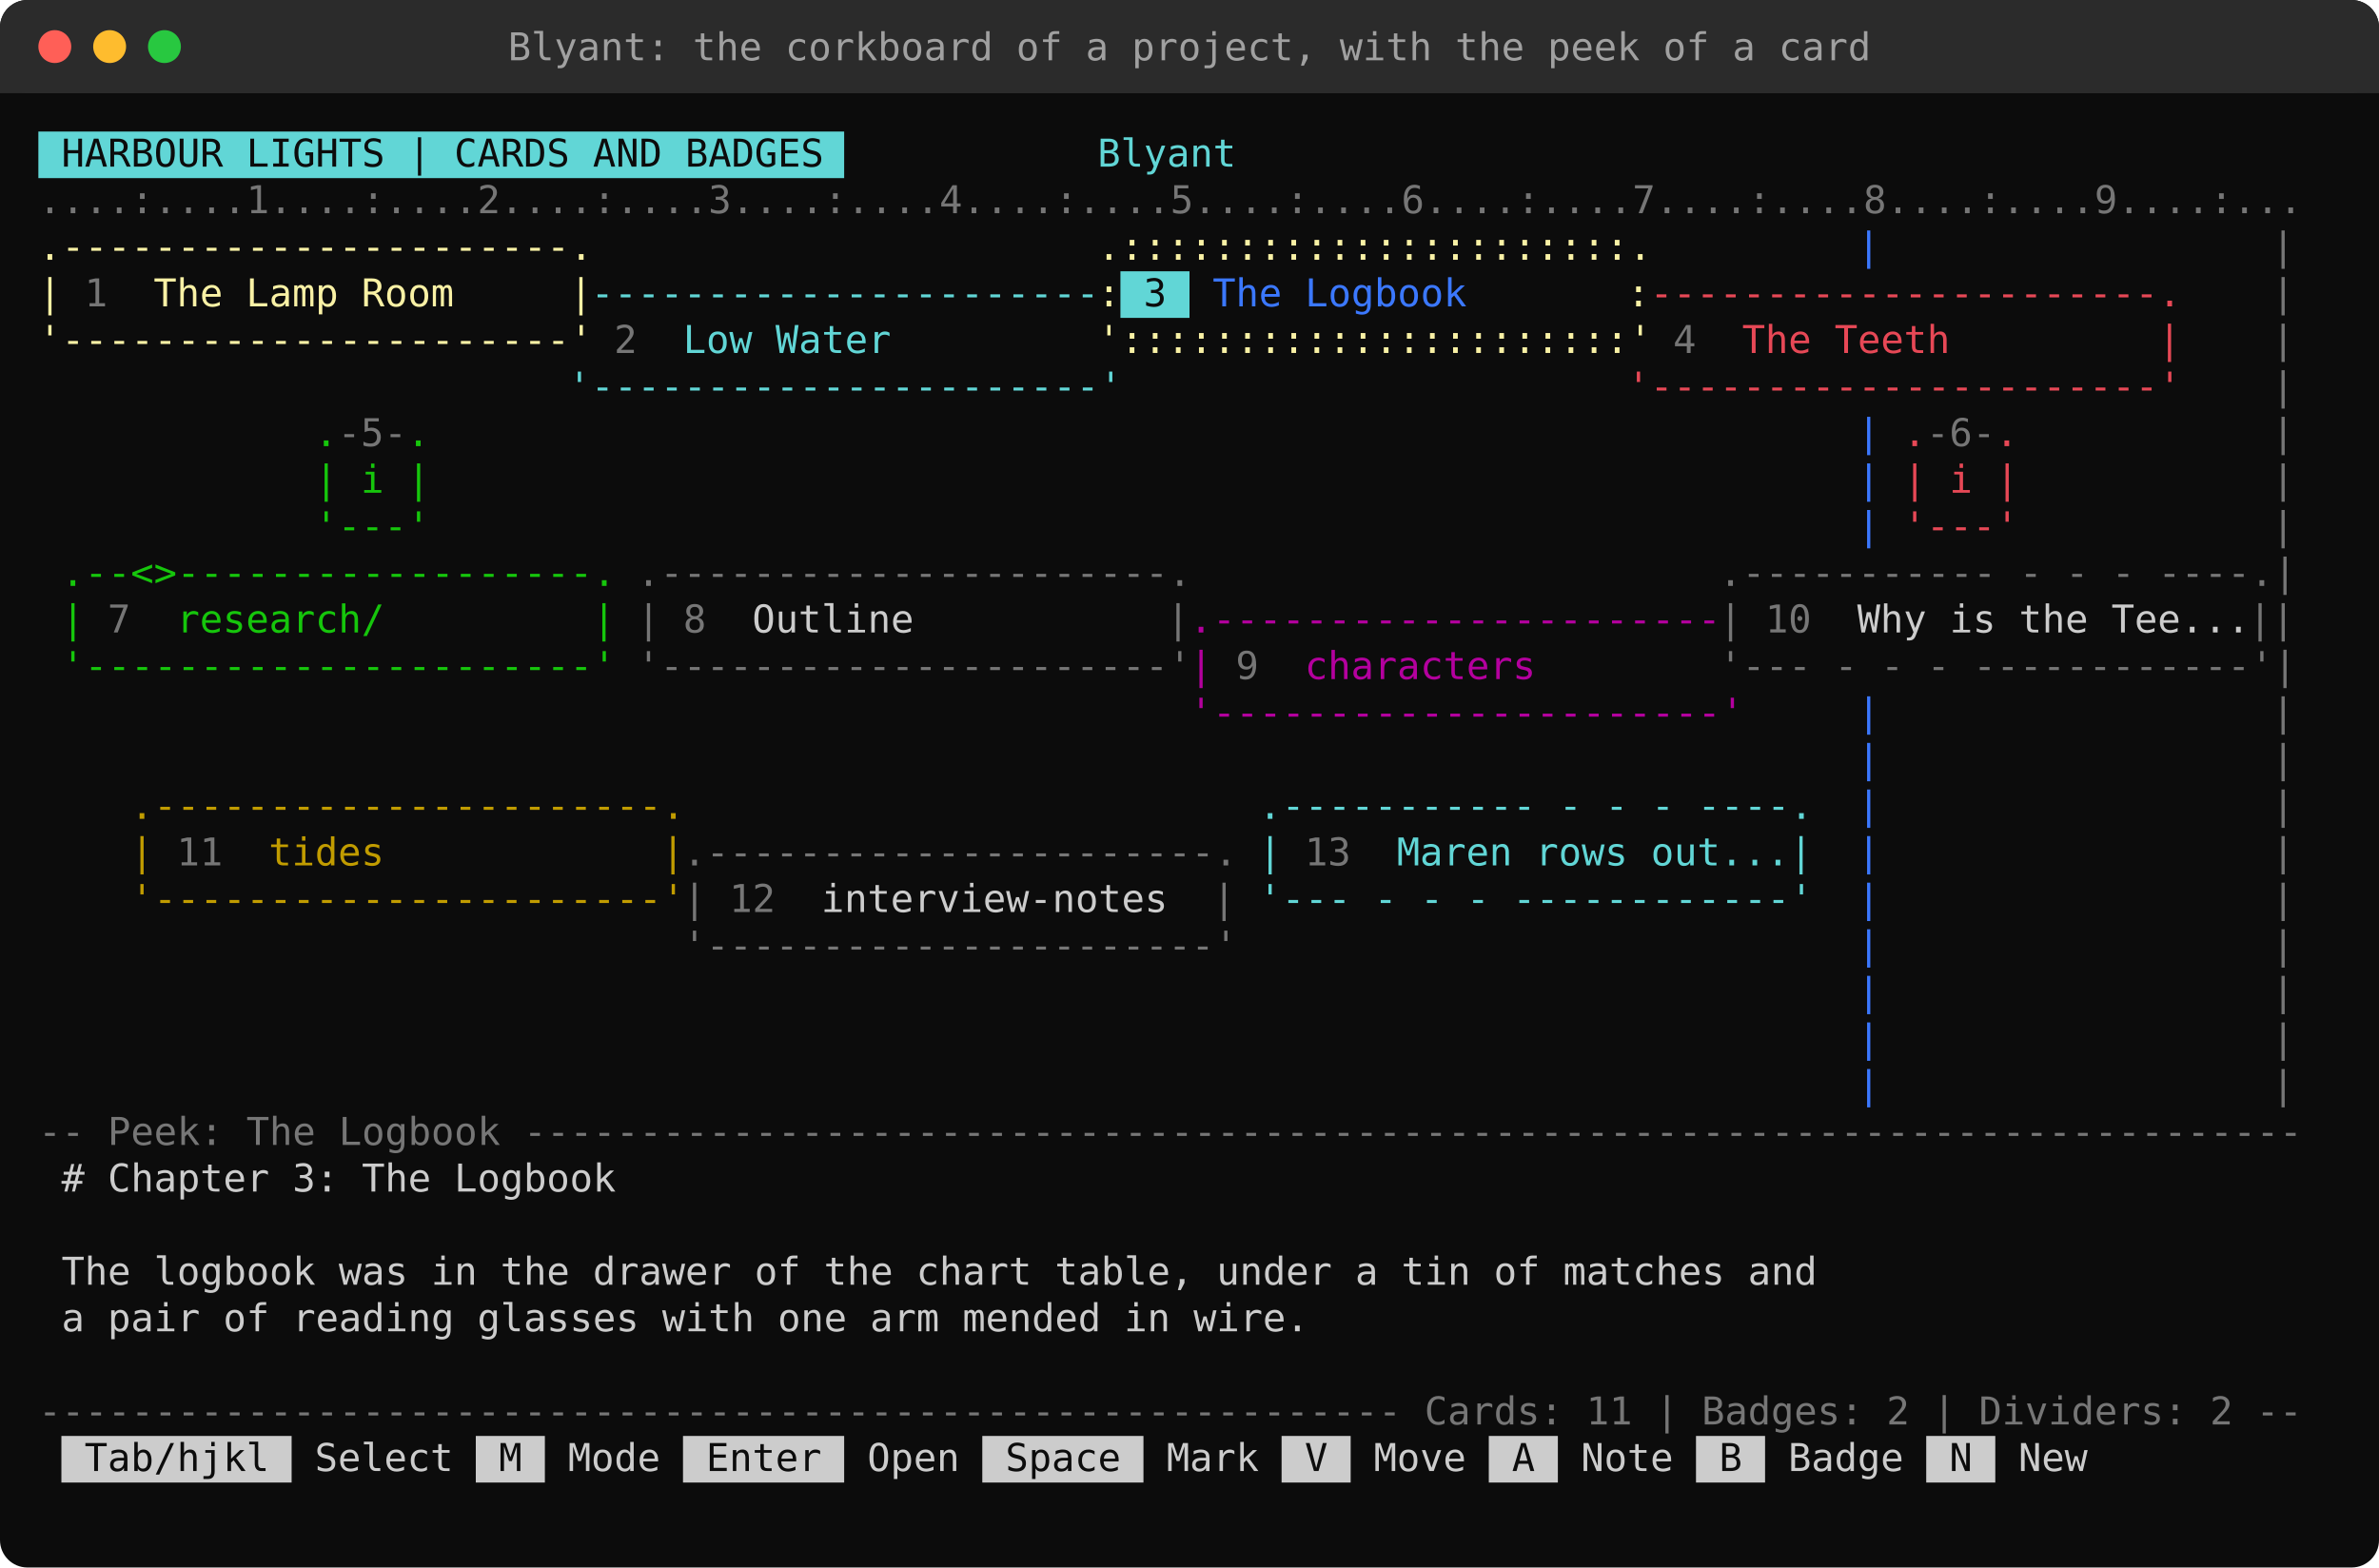
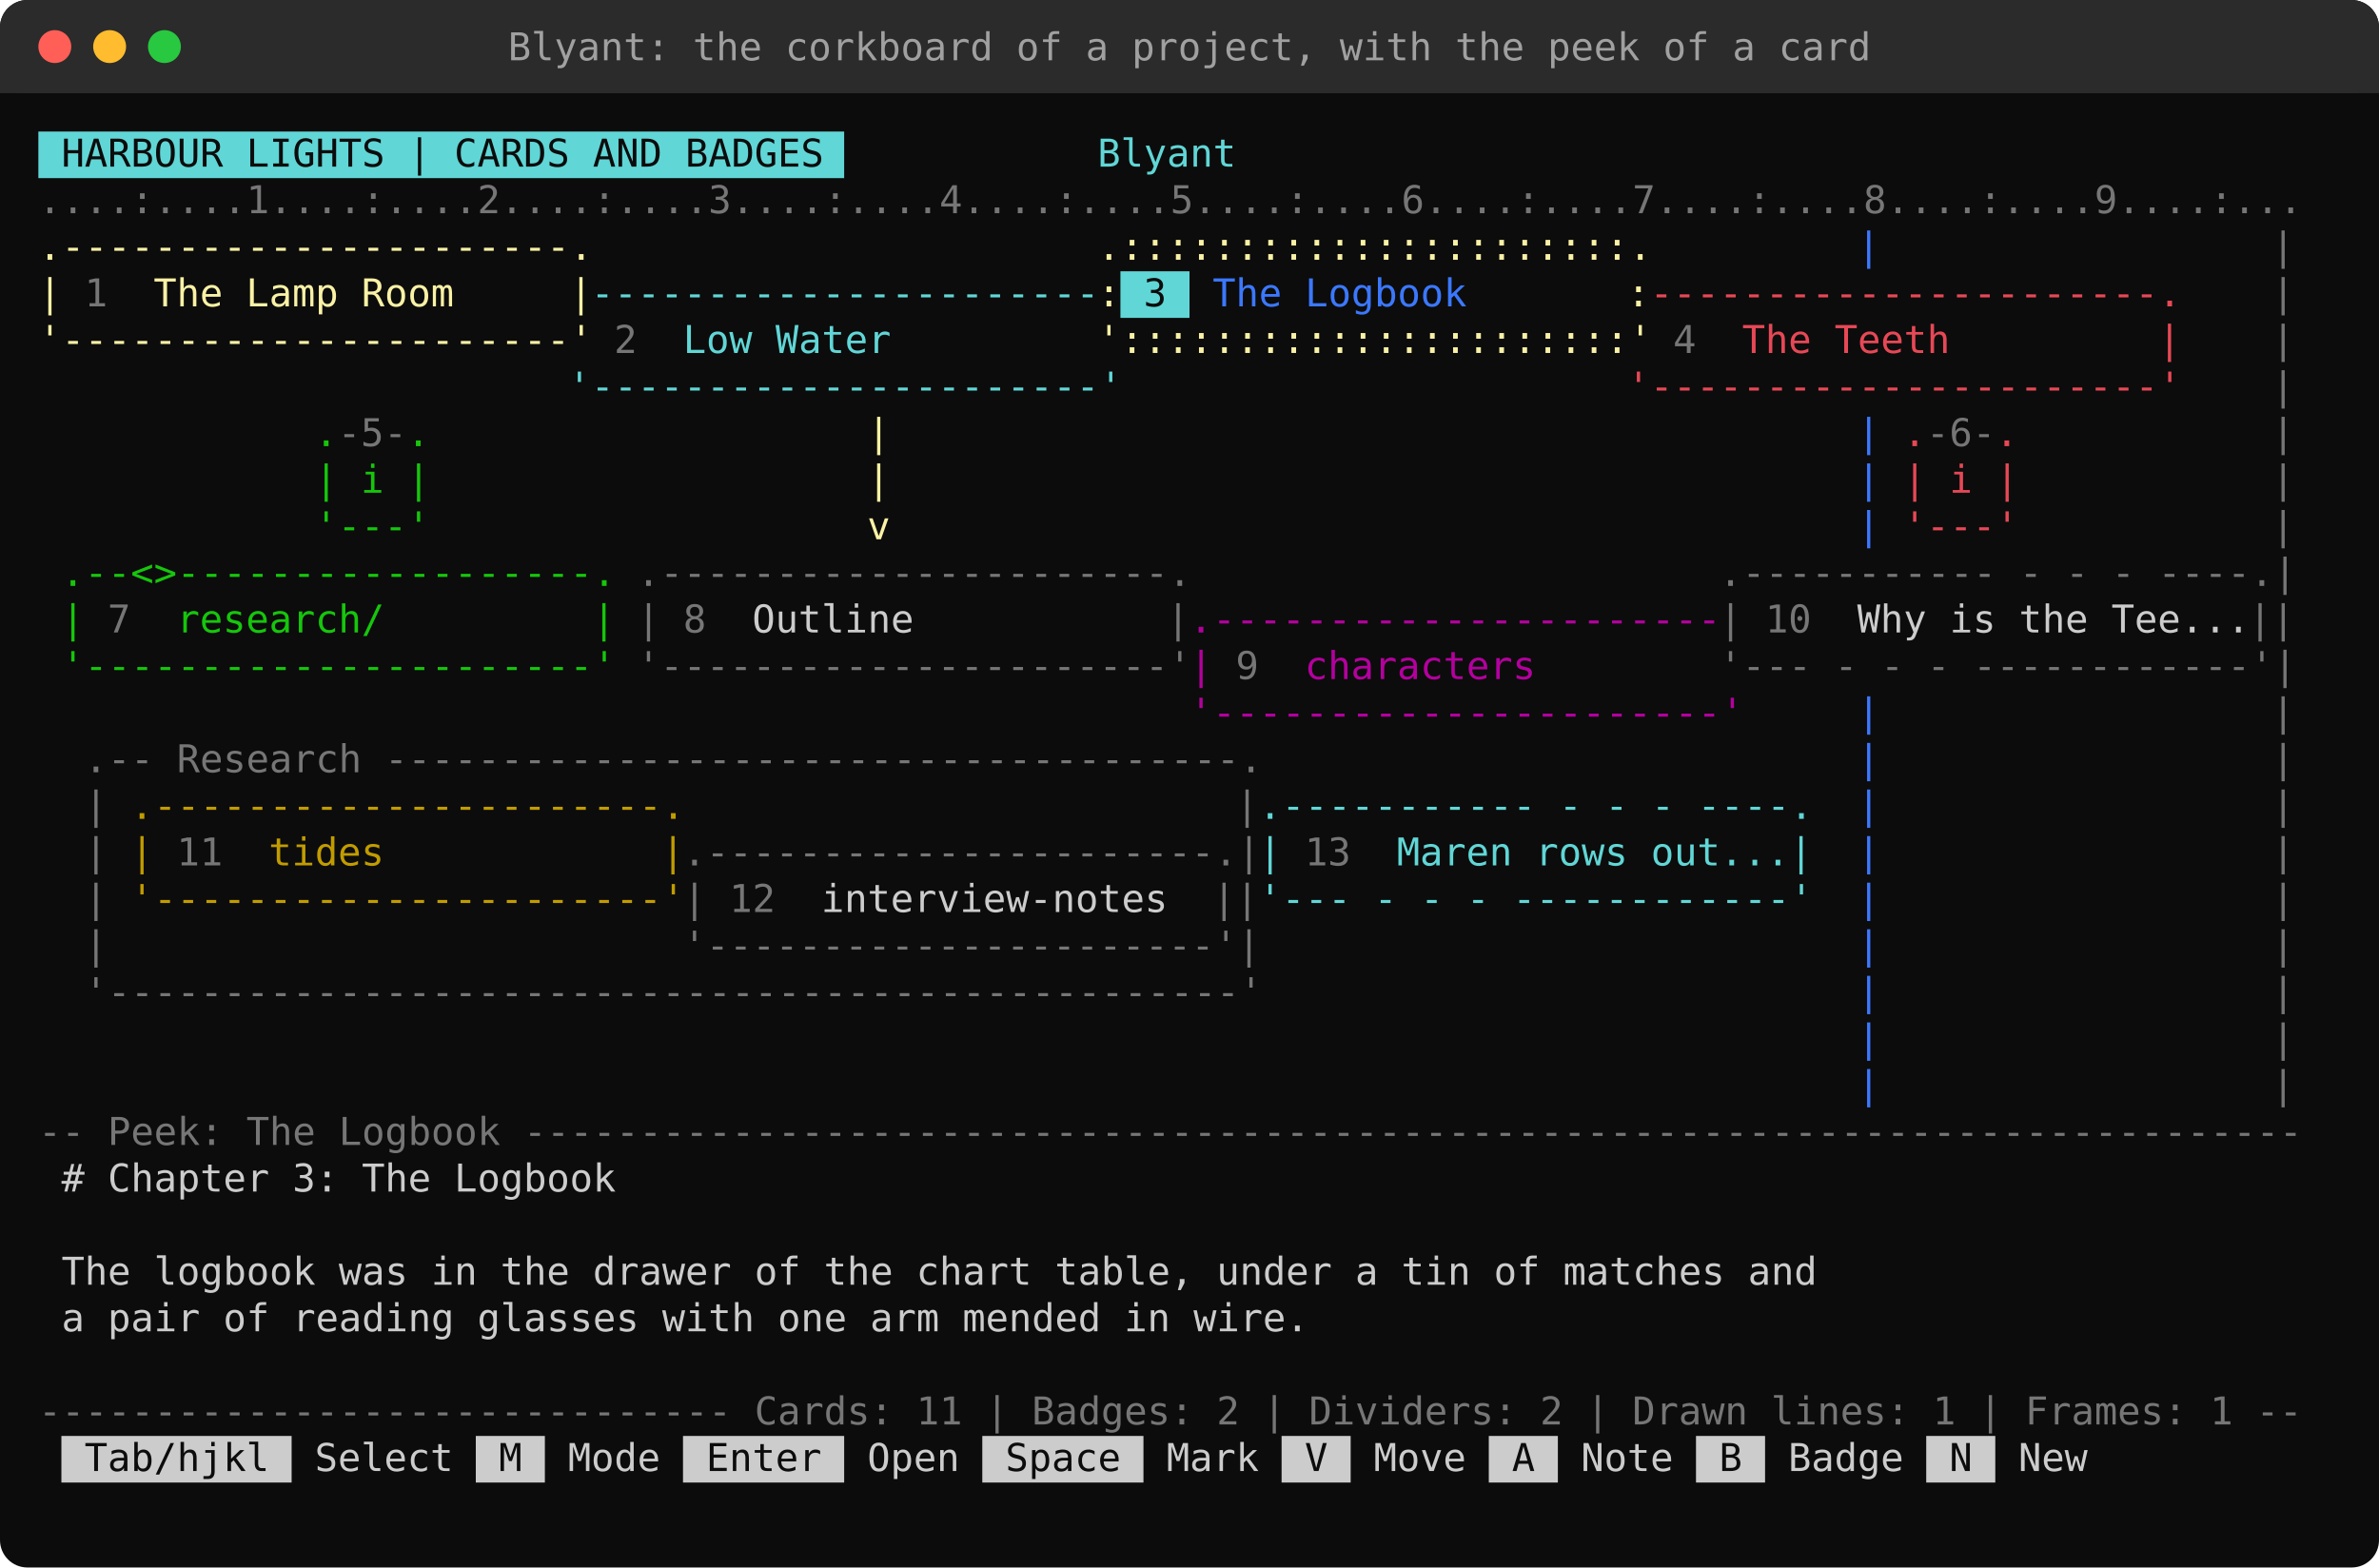
<svg xmlns="http://www.w3.org/2000/svg" width="868" height="572" viewBox="0 0 868 572">
  <style>text{font-family:"Cascadia Mono","Cascadia Code",Consolas,"DejaVu Sans Mono",Menlo,monospace;font-size:14px;white-space:pre}</style>
  <rect width="100%" height="100%" rx="10" fill="#0C0C0C" />
  <rect width="100%" height="34" rx="10" fill="#2B2B2B" />
  <rect y="24" width="100%" height="10" fill="#2B2B2B" />
  <circle cx="20" cy="17" r="6" fill="#FF5F57" />
  <circle cx="40" cy="17" r="6" fill="#FEBC2E" />
  <circle cx="60" cy="17" r="6" fill="#28C840" />
  <text x="434.0" y="22" fill="#A0A0A0" text-anchor="middle">Blyant: the corkboard of a project, with the peek of a card</text>
  <rect x="14.0" y="48" width="294.0" height="17" fill="#61D6D6" />
  <text x="14.0" y="60.8" fill="#0C0C0C" textLength="285.6" lengthAdjust="spacingAndGlyphs" xml:space="preserve"> HARBOUR LIGHTS | CARDS AND BADGES</text>
  <text x="392.0" y="60.8" fill="#61D6D6" textLength="58.8" lengthAdjust="spacingAndGlyphs" xml:space="preserve"> Blyant</text>
  <text x="14.0" y="77.8" fill="#767676" textLength="823.2" lengthAdjust="spacingAndGlyphs" xml:space="preserve">....:....1....:....2....:....3....:....4....:....5....:....6....:....7....:....8....:....9....:...</text>
  <text x="14.0" y="94.8" fill="#F9F1A5" textLength="201.6" lengthAdjust="spacingAndGlyphs" xml:space="preserve">.----------------------.</text>
  <text x="400.4" y="94.8" fill="#F9F1A5" textLength="201.6" lengthAdjust="spacingAndGlyphs" xml:space="preserve">.::::::::::::::::::::::.</text>
  <text x="677.6" y="94.8" fill="#3B78FF" textLength="8.4" lengthAdjust="spacingAndGlyphs" xml:space="preserve">|</text>
  <text x="828.8" y="94.8" fill="#767676" textLength="8.4" lengthAdjust="spacingAndGlyphs" xml:space="preserve">|</text>
  <rect x="408.8" y="99" width="25.2" height="17" fill="#61D6D6" />
  <text x="14.0" y="111.8" fill="#F9F1A5" textLength="8.4" lengthAdjust="spacingAndGlyphs" xml:space="preserve">|</text>
  <text x="22.4" y="111.8" fill="#767676" textLength="16.8" lengthAdjust="spacingAndGlyphs" xml:space="preserve"> 1</text>
  <text x="47.6" y="111.8" fill="#F9F1A5" textLength="168.0" lengthAdjust="spacingAndGlyphs" xml:space="preserve"> The Lamp Room     |</text>
  <text x="215.6" y="111.8" fill="#61D6D6" textLength="184.8" lengthAdjust="spacingAndGlyphs" xml:space="preserve">----------------------</text>
  <text x="400.4" y="111.8" fill="#F9F1A5" textLength="8.4" lengthAdjust="spacingAndGlyphs" xml:space="preserve">:</text>
  <text x="408.8" y="111.8" fill="#0C0C0C" textLength="16.8" lengthAdjust="spacingAndGlyphs" xml:space="preserve"> 3</text>
  <text x="434.0" y="111.8" fill="#3B78FF" textLength="100.8" lengthAdjust="spacingAndGlyphs" xml:space="preserve"> The Logbook</text>
  <text x="593.6" y="111.8" fill="#F9F1A5" textLength="8.4" lengthAdjust="spacingAndGlyphs" xml:space="preserve">:</text>
  <text x="602.0" y="111.8" fill="#E74856" textLength="193.2" lengthAdjust="spacingAndGlyphs" xml:space="preserve">----------------------.</text>
  <text x="828.8" y="111.8" fill="#767676" textLength="8.4" lengthAdjust="spacingAndGlyphs" xml:space="preserve">|</text>
  <text x="14.0" y="128.8" fill="#F9F1A5" textLength="201.6" lengthAdjust="spacingAndGlyphs" xml:space="preserve">'----------------------'</text>
  <text x="215.6" y="128.8" fill="#767676" textLength="16.8" lengthAdjust="spacingAndGlyphs" xml:space="preserve"> 2</text>
  <text x="240.8" y="128.8" fill="#61D6D6" textLength="84.0" lengthAdjust="spacingAndGlyphs" xml:space="preserve"> Low Water</text>
  <text x="400.4" y="128.8" fill="#F9F1A5" textLength="201.6" lengthAdjust="spacingAndGlyphs" xml:space="preserve">'::::::::::::::::::::::'</text>
  <text x="602.0" y="128.8" fill="#767676" textLength="16.8" lengthAdjust="spacingAndGlyphs" xml:space="preserve"> 4</text>
  <text x="627.2" y="128.8" fill="#E74856" textLength="168.0" lengthAdjust="spacingAndGlyphs" xml:space="preserve"> The Teeth         |</text>
  <text x="828.8" y="128.8" fill="#767676" textLength="8.4" lengthAdjust="spacingAndGlyphs" xml:space="preserve">|</text>
  <text x="207.2" y="145.8" fill="#61D6D6" textLength="201.6" lengthAdjust="spacingAndGlyphs" xml:space="preserve">'----------------------'</text>
  <text x="593.6" y="145.8" fill="#E74856" textLength="201.6" lengthAdjust="spacingAndGlyphs" xml:space="preserve">'----------------------'</text>
  <text x="828.8" y="145.8" fill="#767676" textLength="8.4" lengthAdjust="spacingAndGlyphs" xml:space="preserve">|</text>
  <text x="114.8" y="162.8" fill="#16C60C" textLength="8.4" lengthAdjust="spacingAndGlyphs" xml:space="preserve">.</text>
  <text x="123.2" y="162.8" fill="#767676" textLength="25.2" lengthAdjust="spacingAndGlyphs" xml:space="preserve">-5-</text>
  <text x="148.4" y="162.8" fill="#16C60C" textLength="8.4" lengthAdjust="spacingAndGlyphs" xml:space="preserve">.</text>
+   <text x="316.4" y="162.8" fill="#F9F1A5" textLength="8.4" lengthAdjust="spacingAndGlyphs" xml:space="preserve">|</text>
  <text x="677.6" y="162.8" fill="#3B78FF" textLength="8.4" lengthAdjust="spacingAndGlyphs" xml:space="preserve">|</text>
  <text x="694.4" y="162.8" fill="#E74856" textLength="8.4" lengthAdjust="spacingAndGlyphs" xml:space="preserve">.</text>
  <text x="702.8" y="162.8" fill="#767676" textLength="25.2" lengthAdjust="spacingAndGlyphs" xml:space="preserve">-6-</text>
  <text x="728.0" y="162.8" fill="#E74856" textLength="8.4" lengthAdjust="spacingAndGlyphs" xml:space="preserve">.</text>
  <text x="828.8" y="162.8" fill="#767676" textLength="8.4" lengthAdjust="spacingAndGlyphs" xml:space="preserve">|</text>
  <text x="114.8" y="179.8" fill="#16C60C" textLength="42.0" lengthAdjust="spacingAndGlyphs" xml:space="preserve">| i |</text>
+   <text x="316.4" y="179.8" fill="#F9F1A5" textLength="8.4" lengthAdjust="spacingAndGlyphs" xml:space="preserve">|</text>
  <text x="677.6" y="179.8" fill="#3B78FF" textLength="8.4" lengthAdjust="spacingAndGlyphs" xml:space="preserve">|</text>
  <text x="694.4" y="179.8" fill="#E74856" textLength="42.0" lengthAdjust="spacingAndGlyphs" xml:space="preserve">| i |</text>
  <text x="828.8" y="179.8" fill="#767676" textLength="8.4" lengthAdjust="spacingAndGlyphs" xml:space="preserve">|</text>
  <text x="114.8" y="196.8" fill="#16C60C" textLength="42.0" lengthAdjust="spacingAndGlyphs" xml:space="preserve">'---'</text>
+   <text x="316.4" y="196.8" fill="#F9F1A5" textLength="8.4" lengthAdjust="spacingAndGlyphs" xml:space="preserve">v</text>
  <text x="677.6" y="196.8" fill="#3B78FF" textLength="8.4" lengthAdjust="spacingAndGlyphs" xml:space="preserve">|</text>
  <text x="694.4" y="196.8" fill="#E74856" textLength="42.0" lengthAdjust="spacingAndGlyphs" xml:space="preserve">'---'</text>
  <text x="828.8" y="196.8" fill="#767676" textLength="8.4" lengthAdjust="spacingAndGlyphs" xml:space="preserve">|</text>
  <text x="22.4" y="213.8" fill="#16C60C" textLength="201.6" lengthAdjust="spacingAndGlyphs" xml:space="preserve">.--&lt;&gt;------------------.</text>
  <text x="232.4" y="213.8" fill="#767676" textLength="201.6" lengthAdjust="spacingAndGlyphs" xml:space="preserve">.----------------------.</text>
  <text x="627.2" y="213.8" fill="#767676" textLength="210.0" lengthAdjust="spacingAndGlyphs" xml:space="preserve">.----------- - - - ----.|</text>
  <text x="22.4" y="230.8" fill="#16C60C" textLength="8.4" lengthAdjust="spacingAndGlyphs" xml:space="preserve">|</text>
  <text x="30.8" y="230.8" fill="#767676" textLength="16.8" lengthAdjust="spacingAndGlyphs" xml:space="preserve"> 7</text>
  <text x="56.0" y="230.8" fill="#16C60C" textLength="168.0" lengthAdjust="spacingAndGlyphs" xml:space="preserve"> research/         |</text>
  <text x="232.4" y="230.8" fill="#767676" textLength="25.2" lengthAdjust="spacingAndGlyphs" xml:space="preserve">| 8</text>
  <text x="266.0" y="230.8" fill="#CCCCCC" textLength="67.2" lengthAdjust="spacingAndGlyphs" xml:space="preserve"> Outline</text>
  <text x="425.6" y="230.8" fill="#767676" textLength="8.4" lengthAdjust="spacingAndGlyphs" xml:space="preserve">|</text>
  <text x="434.0" y="230.8" fill="#B4009E" textLength="193.2" lengthAdjust="spacingAndGlyphs" xml:space="preserve">.----------------------</text>
  <text x="627.2" y="230.8" fill="#767676" textLength="33.6" lengthAdjust="spacingAndGlyphs" xml:space="preserve">| 10</text>
  <text x="669.2" y="230.8" fill="#CCCCCC" textLength="151.2" lengthAdjust="spacingAndGlyphs" xml:space="preserve"> Why is the Tee...</text>
  <text x="820.4" y="230.8" fill="#767676" textLength="16.8" lengthAdjust="spacingAndGlyphs" xml:space="preserve">||</text>
  <text x="22.4" y="247.8" fill="#16C60C" textLength="201.6" lengthAdjust="spacingAndGlyphs" xml:space="preserve">'----------------------'</text>
  <text x="232.4" y="247.8" fill="#767676" textLength="201.6" lengthAdjust="spacingAndGlyphs" xml:space="preserve">'----------------------'</text>
  <text x="434.0" y="247.8" fill="#B4009E" textLength="8.4" lengthAdjust="spacingAndGlyphs" xml:space="preserve">|</text>
  <text x="442.4" y="247.8" fill="#767676" textLength="16.8" lengthAdjust="spacingAndGlyphs" xml:space="preserve"> 9</text>
  <text x="467.6" y="247.8" fill="#B4009E" textLength="92.4" lengthAdjust="spacingAndGlyphs" xml:space="preserve"> characters</text>
  <text x="627.2" y="247.8" fill="#767676" textLength="210.0" lengthAdjust="spacingAndGlyphs" xml:space="preserve">'--- - - - ------------'|</text>
  <text x="434.0" y="264.8" fill="#B4009E" textLength="201.6" lengthAdjust="spacingAndGlyphs" xml:space="preserve">'----------------------'</text>
  <text x="677.6" y="264.8" fill="#3B78FF" textLength="8.4" lengthAdjust="spacingAndGlyphs" xml:space="preserve">|</text>
  <text x="828.8" y="264.8" fill="#767676" textLength="8.4" lengthAdjust="spacingAndGlyphs" xml:space="preserve">|</text>
+   <text x="30.8" y="281.8" fill="#767676" textLength="428.4" lengthAdjust="spacingAndGlyphs" xml:space="preserve">.-- Research -------------------------------------.</text>
  <text x="677.6" y="281.8" fill="#3B78FF" textLength="8.4" lengthAdjust="spacingAndGlyphs" xml:space="preserve">|</text>
  <text x="828.8" y="281.8" fill="#767676" textLength="8.4" lengthAdjust="spacingAndGlyphs" xml:space="preserve">|</text>
+   <text x="30.8" y="298.8" fill="#767676" textLength="8.4" lengthAdjust="spacingAndGlyphs" xml:space="preserve">|</text>
  <text x="47.6" y="298.8" fill="#C19C00" textLength="201.6" lengthAdjust="spacingAndGlyphs" xml:space="preserve">.----------------------.</text>
+   <text x="450.8" y="298.8" fill="#767676" textLength="8.4" lengthAdjust="spacingAndGlyphs" xml:space="preserve">|</text>
  <text x="459.2" y="298.8" fill="#61D6D6" textLength="201.6" lengthAdjust="spacingAndGlyphs" xml:space="preserve">.----------- - - - ----.</text>
  <text x="677.6" y="298.8" fill="#3B78FF" textLength="8.4" lengthAdjust="spacingAndGlyphs" xml:space="preserve">|</text>
  <text x="828.8" y="298.8" fill="#767676" textLength="8.4" lengthAdjust="spacingAndGlyphs" xml:space="preserve">|</text>
+   <text x="30.8" y="315.8" fill="#767676" textLength="8.4" lengthAdjust="spacingAndGlyphs" xml:space="preserve">|</text>
  <text x="47.6" y="315.8" fill="#C19C00" textLength="8.4" lengthAdjust="spacingAndGlyphs" xml:space="preserve">|</text>
  <text x="56.0" y="315.8" fill="#767676" textLength="25.2" lengthAdjust="spacingAndGlyphs" xml:space="preserve"> 11</text>
  <text x="89.6" y="315.8" fill="#C19C00" textLength="159.6" lengthAdjust="spacingAndGlyphs" xml:space="preserve"> tides            |</text>
-   <text x="249.2" y="315.8" fill="#767676" textLength="201.6" lengthAdjust="spacingAndGlyphs" xml:space="preserve">.----------------------.</text>
+   <text x="249.2" y="315.8" fill="#767676" textLength="210.0" lengthAdjust="spacingAndGlyphs" xml:space="preserve">.----------------------.|</text>
  <text x="459.2" y="315.8" fill="#61D6D6" textLength="8.4" lengthAdjust="spacingAndGlyphs" xml:space="preserve">|</text>
  <text x="467.6" y="315.8" fill="#767676" textLength="25.2" lengthAdjust="spacingAndGlyphs" xml:space="preserve"> 13</text>
  <text x="501.2" y="315.8" fill="#61D6D6" textLength="159.6" lengthAdjust="spacingAndGlyphs" xml:space="preserve"> Maren rows out...|</text>
  <text x="677.6" y="315.8" fill="#3B78FF" textLength="8.4" lengthAdjust="spacingAndGlyphs" xml:space="preserve">|</text>
  <text x="828.8" y="315.8" fill="#767676" textLength="8.4" lengthAdjust="spacingAndGlyphs" xml:space="preserve">|</text>
+   <text x="30.8" y="332.8" fill="#767676" textLength="8.4" lengthAdjust="spacingAndGlyphs" xml:space="preserve">|</text>
  <text x="47.6" y="332.8" fill="#C19C00" textLength="201.6" lengthAdjust="spacingAndGlyphs" xml:space="preserve">'----------------------'</text>
  <text x="249.2" y="332.8" fill="#767676" textLength="33.6" lengthAdjust="spacingAndGlyphs" xml:space="preserve">| 12</text>
  <text x="291.2" y="332.8" fill="#CCCCCC" textLength="134.4" lengthAdjust="spacingAndGlyphs" xml:space="preserve"> interview-notes</text>
-   <text x="442.4" y="332.8" fill="#767676" textLength="8.4" lengthAdjust="spacingAndGlyphs" xml:space="preserve">|</text>
+   <text x="442.4" y="332.8" fill="#767676" textLength="16.8" lengthAdjust="spacingAndGlyphs" xml:space="preserve">||</text>
  <text x="459.2" y="332.8" fill="#61D6D6" textLength="201.6" lengthAdjust="spacingAndGlyphs" xml:space="preserve">'--- - - - ------------'</text>
  <text x="677.6" y="332.8" fill="#3B78FF" textLength="8.4" lengthAdjust="spacingAndGlyphs" xml:space="preserve">|</text>
  <text x="828.8" y="332.8" fill="#767676" textLength="8.4" lengthAdjust="spacingAndGlyphs" xml:space="preserve">|</text>
-   <text x="249.2" y="349.8" fill="#767676" textLength="201.6" lengthAdjust="spacingAndGlyphs" xml:space="preserve">'----------------------'</text>
+   <text x="30.8" y="349.8" fill="#767676" textLength="8.4" lengthAdjust="spacingAndGlyphs" xml:space="preserve">|</text>
+   <text x="249.2" y="349.8" fill="#767676" textLength="210.0" lengthAdjust="spacingAndGlyphs" xml:space="preserve">'----------------------'|</text>
  <text x="677.6" y="349.8" fill="#3B78FF" textLength="8.4" lengthAdjust="spacingAndGlyphs" xml:space="preserve">|</text>
  <text x="828.8" y="349.8" fill="#767676" textLength="8.4" lengthAdjust="spacingAndGlyphs" xml:space="preserve">|</text>
+   <text x="30.8" y="366.8" fill="#767676" textLength="428.4" lengthAdjust="spacingAndGlyphs" xml:space="preserve">'-------------------------------------------------'</text>
  <text x="677.6" y="366.8" fill="#3B78FF" textLength="8.4" lengthAdjust="spacingAndGlyphs" xml:space="preserve">|</text>
  <text x="828.8" y="366.8" fill="#767676" textLength="8.4" lengthAdjust="spacingAndGlyphs" xml:space="preserve">|</text>
  <text x="677.6" y="383.8" fill="#3B78FF" textLength="8.4" lengthAdjust="spacingAndGlyphs" xml:space="preserve">|</text>
  <text x="828.8" y="383.8" fill="#767676" textLength="8.4" lengthAdjust="spacingAndGlyphs" xml:space="preserve">|</text>
  <text x="677.6" y="400.8" fill="#3B78FF" textLength="8.4" lengthAdjust="spacingAndGlyphs" xml:space="preserve">|</text>
  <text x="828.8" y="400.8" fill="#767676" textLength="8.4" lengthAdjust="spacingAndGlyphs" xml:space="preserve">|</text>
  <text x="14.0" y="417.8" fill="#767676" textLength="823.2" lengthAdjust="spacingAndGlyphs" xml:space="preserve">-- Peek: The Logbook -----------------------------------------------------------------------------</text>
  <text x="14.0" y="434.8" fill="#CCCCCC" textLength="210.0" lengthAdjust="spacingAndGlyphs" xml:space="preserve"> # Chapter 3: The Logbook</text>
  <text x="14.0" y="468.8" fill="#CCCCCC" textLength="646.8" lengthAdjust="spacingAndGlyphs" xml:space="preserve"> The logbook was in the drawer of the chart table, under a tin of matches and</text>
  <text x="14.0" y="485.8" fill="#CCCCCC" textLength="462.0" lengthAdjust="spacingAndGlyphs" xml:space="preserve"> a pair of reading glasses with one arm mended in wire.</text>
-   <text x="14.0" y="519.8" fill="#767676" textLength="823.2" lengthAdjust="spacingAndGlyphs" xml:space="preserve">----------------------------------------------------------- Cards: 11 | Badges: 2 | Dividers: 2 --</text>
+   <text x="14.0" y="519.8" fill="#767676" textLength="823.2" lengthAdjust="spacingAndGlyphs" xml:space="preserve">------------------------------ Cards: 11 | Badges: 2 | Dividers: 2 | Drawn lines: 1 | Frames: 1 --</text>
  <rect x="22.4" y="524" width="84.0" height="17" fill="#CCCCCC" />
  <rect x="173.6" y="524" width="25.2" height="17" fill="#CCCCCC" />
  <rect x="249.2" y="524" width="58.8" height="17" fill="#CCCCCC" />
  <rect x="358.4" y="524" width="58.8" height="17" fill="#CCCCCC" />
  <rect x="467.6" y="524" width="25.2" height="17" fill="#CCCCCC" />
  <rect x="543.2" y="524" width="25.2" height="17" fill="#CCCCCC" />
  <rect x="618.8" y="524" width="25.2" height="17" fill="#CCCCCC" />
  <rect x="702.8" y="524" width="25.2" height="17" fill="#CCCCCC" />
  <text x="22.4" y="536.8" fill="#0C0C0C" textLength="75.6" lengthAdjust="spacingAndGlyphs" xml:space="preserve"> Tab/hjkl</text>
  <text x="106.4" y="536.8" fill="#CCCCCC" textLength="58.8" lengthAdjust="spacingAndGlyphs" xml:space="preserve"> Select</text>
  <text x="173.6" y="536.8" fill="#0C0C0C" textLength="16.8" lengthAdjust="spacingAndGlyphs" xml:space="preserve"> M</text>
  <text x="198.8" y="536.8" fill="#CCCCCC" textLength="42.0" lengthAdjust="spacingAndGlyphs" xml:space="preserve"> Mode</text>
  <text x="249.2" y="536.8" fill="#0C0C0C" textLength="50.4" lengthAdjust="spacingAndGlyphs" xml:space="preserve"> Enter</text>
  <text x="308.0" y="536.8" fill="#CCCCCC" textLength="42.0" lengthAdjust="spacingAndGlyphs" xml:space="preserve"> Open</text>
  <text x="358.4" y="536.8" fill="#0C0C0C" textLength="50.4" lengthAdjust="spacingAndGlyphs" xml:space="preserve"> Space</text>
  <text x="417.2" y="536.8" fill="#CCCCCC" textLength="42.0" lengthAdjust="spacingAndGlyphs" xml:space="preserve"> Mark</text>
  <text x="467.6" y="536.8" fill="#0C0C0C" textLength="16.8" lengthAdjust="spacingAndGlyphs" xml:space="preserve"> V</text>
  <text x="492.8" y="536.8" fill="#CCCCCC" textLength="42.0" lengthAdjust="spacingAndGlyphs" xml:space="preserve"> Move</text>
  <text x="543.2" y="536.8" fill="#0C0C0C" textLength="16.8" lengthAdjust="spacingAndGlyphs" xml:space="preserve"> A</text>
  <text x="568.4" y="536.8" fill="#CCCCCC" textLength="42.0" lengthAdjust="spacingAndGlyphs" xml:space="preserve"> Note</text>
  <text x="618.8" y="536.8" fill="#0C0C0C" textLength="16.8" lengthAdjust="spacingAndGlyphs" xml:space="preserve"> B</text>
  <text x="644.0" y="536.8" fill="#CCCCCC" textLength="50.4" lengthAdjust="spacingAndGlyphs" xml:space="preserve"> Badge</text>
  <text x="702.8" y="536.8" fill="#0C0C0C" textLength="16.8" lengthAdjust="spacingAndGlyphs" xml:space="preserve"> N</text>
  <text x="728.0" y="536.8" fill="#CCCCCC" textLength="33.6" lengthAdjust="spacingAndGlyphs" xml:space="preserve"> New</text>
</svg>
